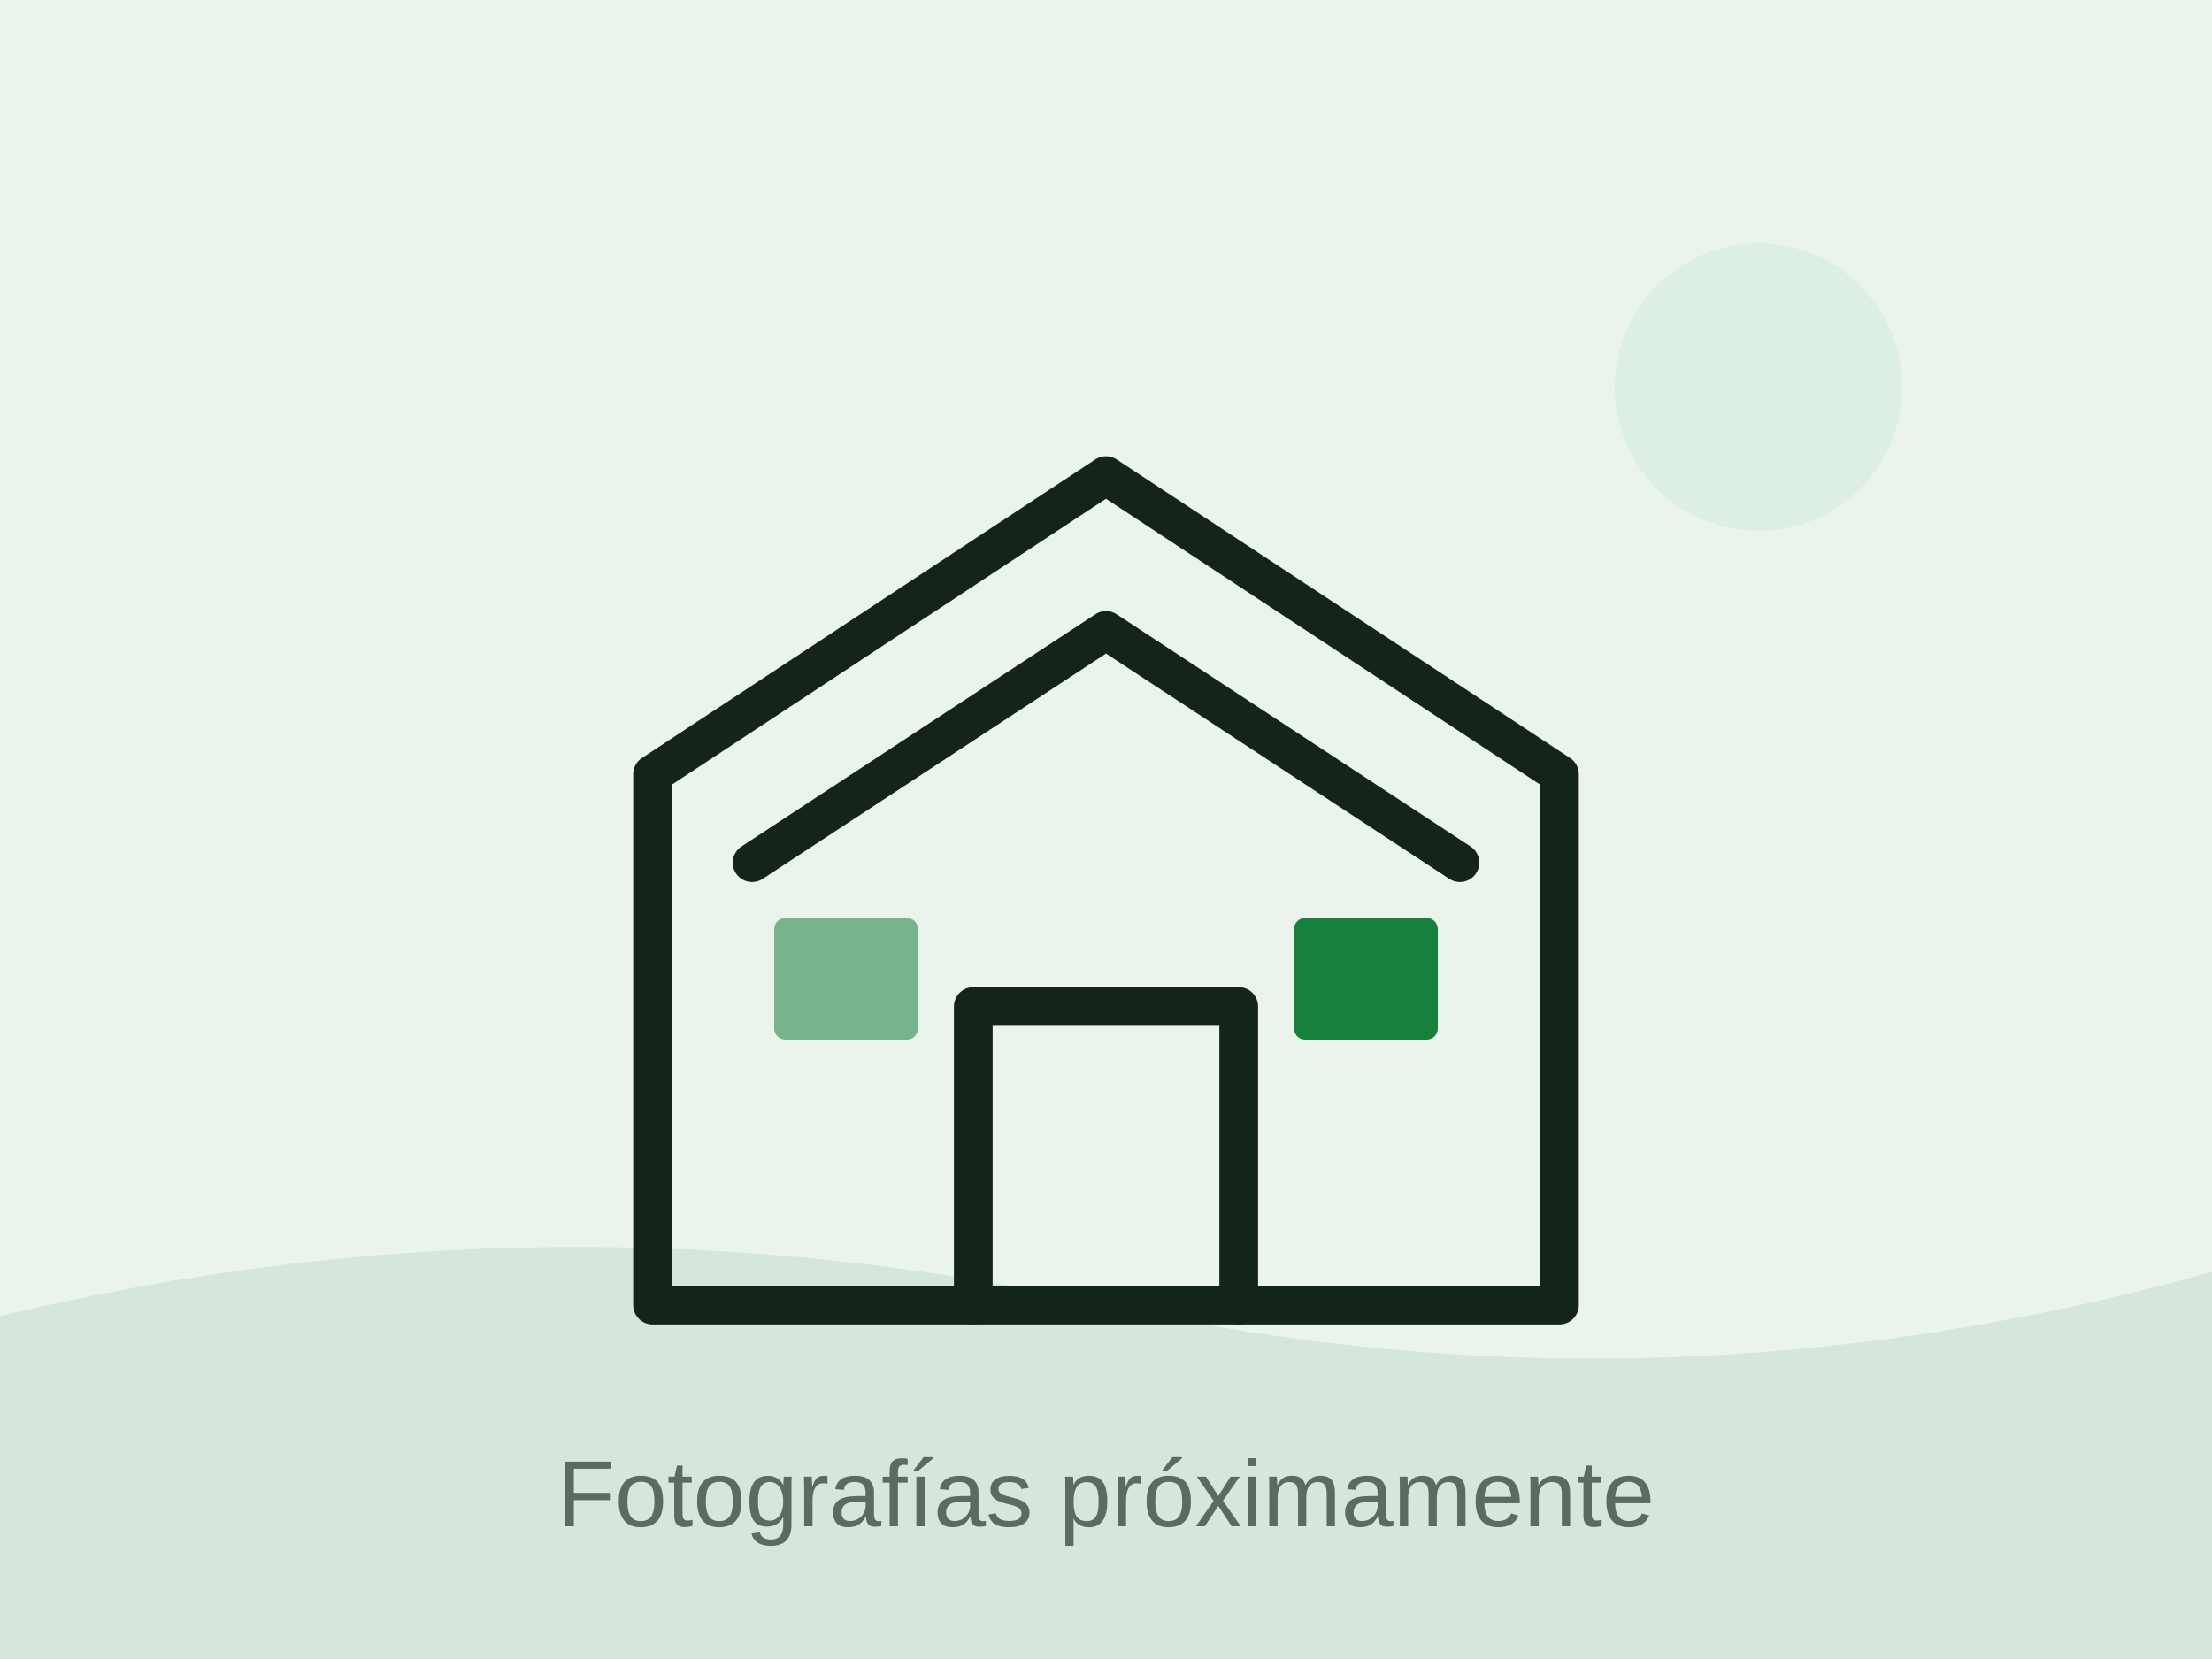
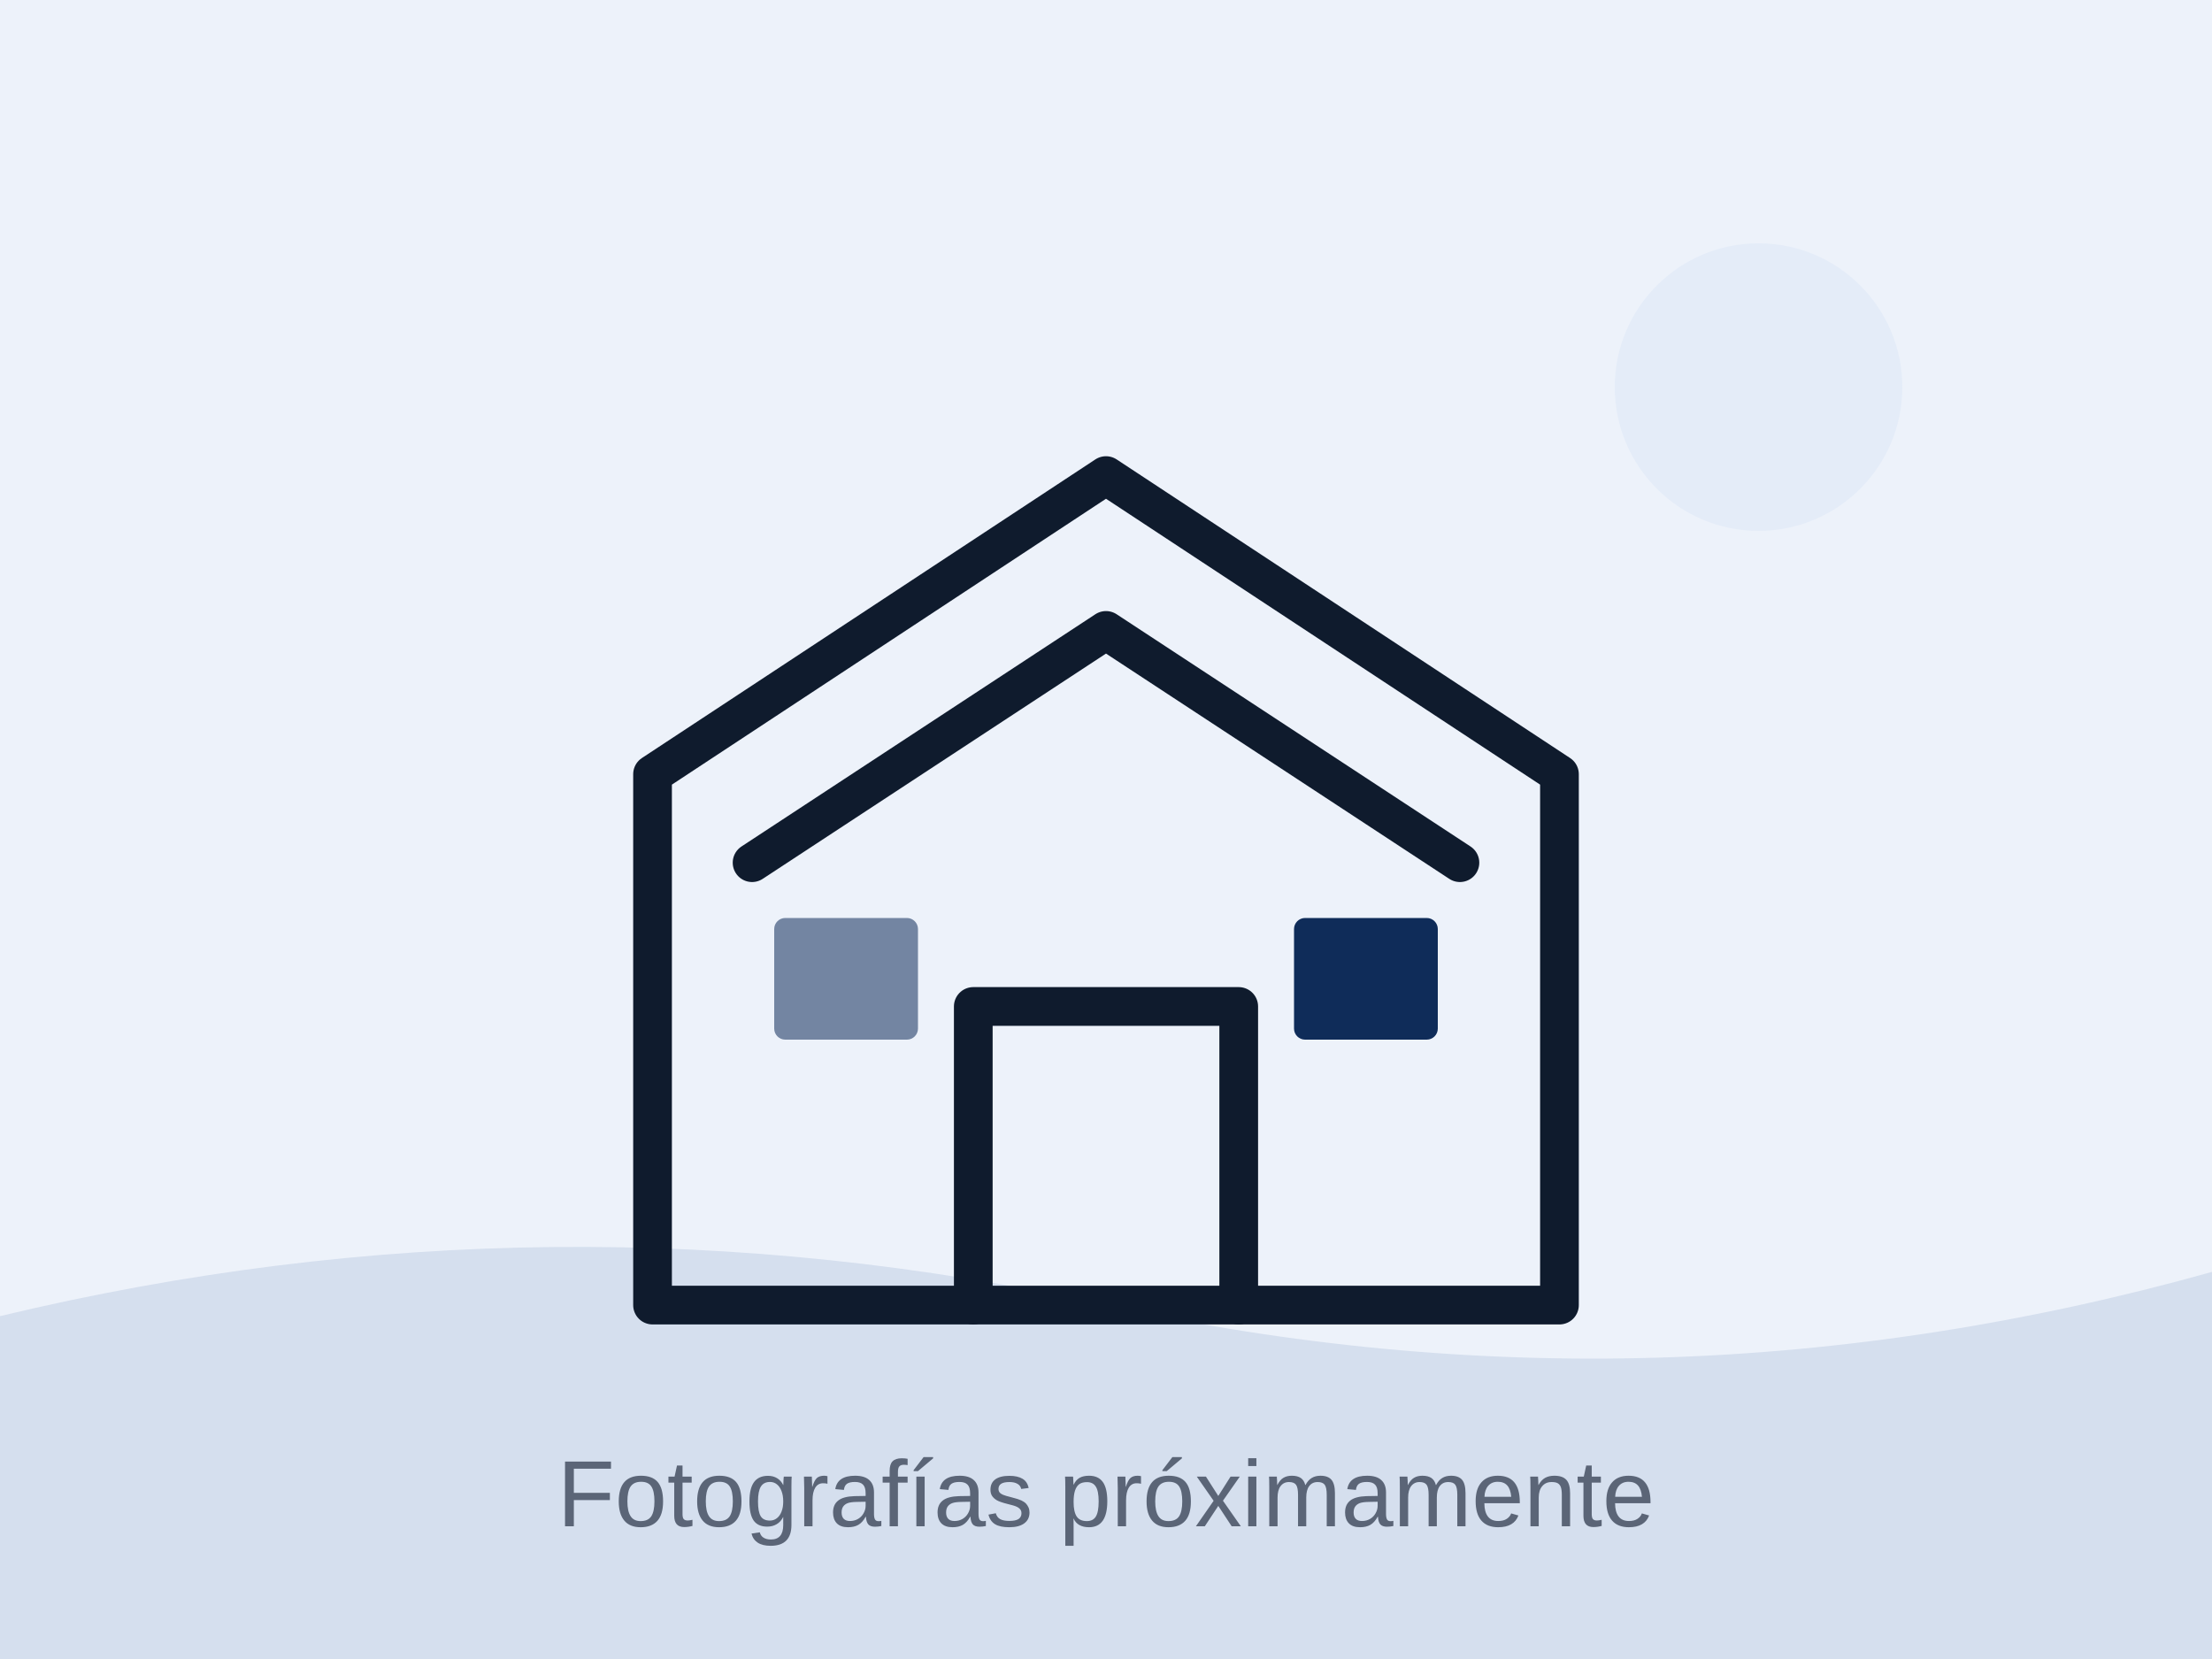
<svg xmlns="http://www.w3.org/2000/svg" viewBox="0 0 400 300" role="img" aria-label="Propiedad sin fotografías">
-   <rect width="400" height="300" fill="#EAF4ED" />
-   <circle cx="318" cy="70" r="26" fill="#DDEFE2" />
-   <path d="M0 238 Q100 214 200 236 T400 230 V300 H0Z" fill="#D6E6DB" />
-   <g fill="none" stroke="#15241B" stroke-width="7" stroke-linejoin="round" stroke-linecap="round">
+   <rect width="400" height="300" fill="#EDF2FA" />
+   <circle cx="318" cy="70" r="26" fill="#E4ECF8" />
+   <path d="M0 238 Q100 214 200 236 T400 230 V300 H0Z" fill="#D5DFEE" />
+   <g fill="none" stroke="#0F1B2D" stroke-width="7" stroke-linejoin="round" stroke-linecap="round">
    <path d="M118 236 V140 L200 86 L282 140 V236 Z" />
    <path d="M176 236 V182 H224 V236" />
    <path d="M136 156 L200 114 L264 156" />
  </g>
-   <rect x="234" y="166" width="26" height="22" rx="2" fill="#17803D" />
-   <rect x="140" y="166" width="26" height="22" rx="2" fill="#17803D" opacity=".55" />
-   <text x="200" y="276" text-anchor="middle" font-family="DM Sans, Arial, sans-serif" font-size="17" fill="#5B6B61">Fotografías próximamente</text>
+   <rect x="234" y="166" width="26" height="22" rx="2" fill="#0F2C59" />
+   <rect x="140" y="166" width="26" height="22" rx="2" fill="#0F2C59" opacity=".55" />
+   <text x="200" y="276" text-anchor="middle" font-family="DM Sans, Arial, sans-serif" font-size="17" fill="#5B6577">Fotografías próximamente</text>
</svg>
